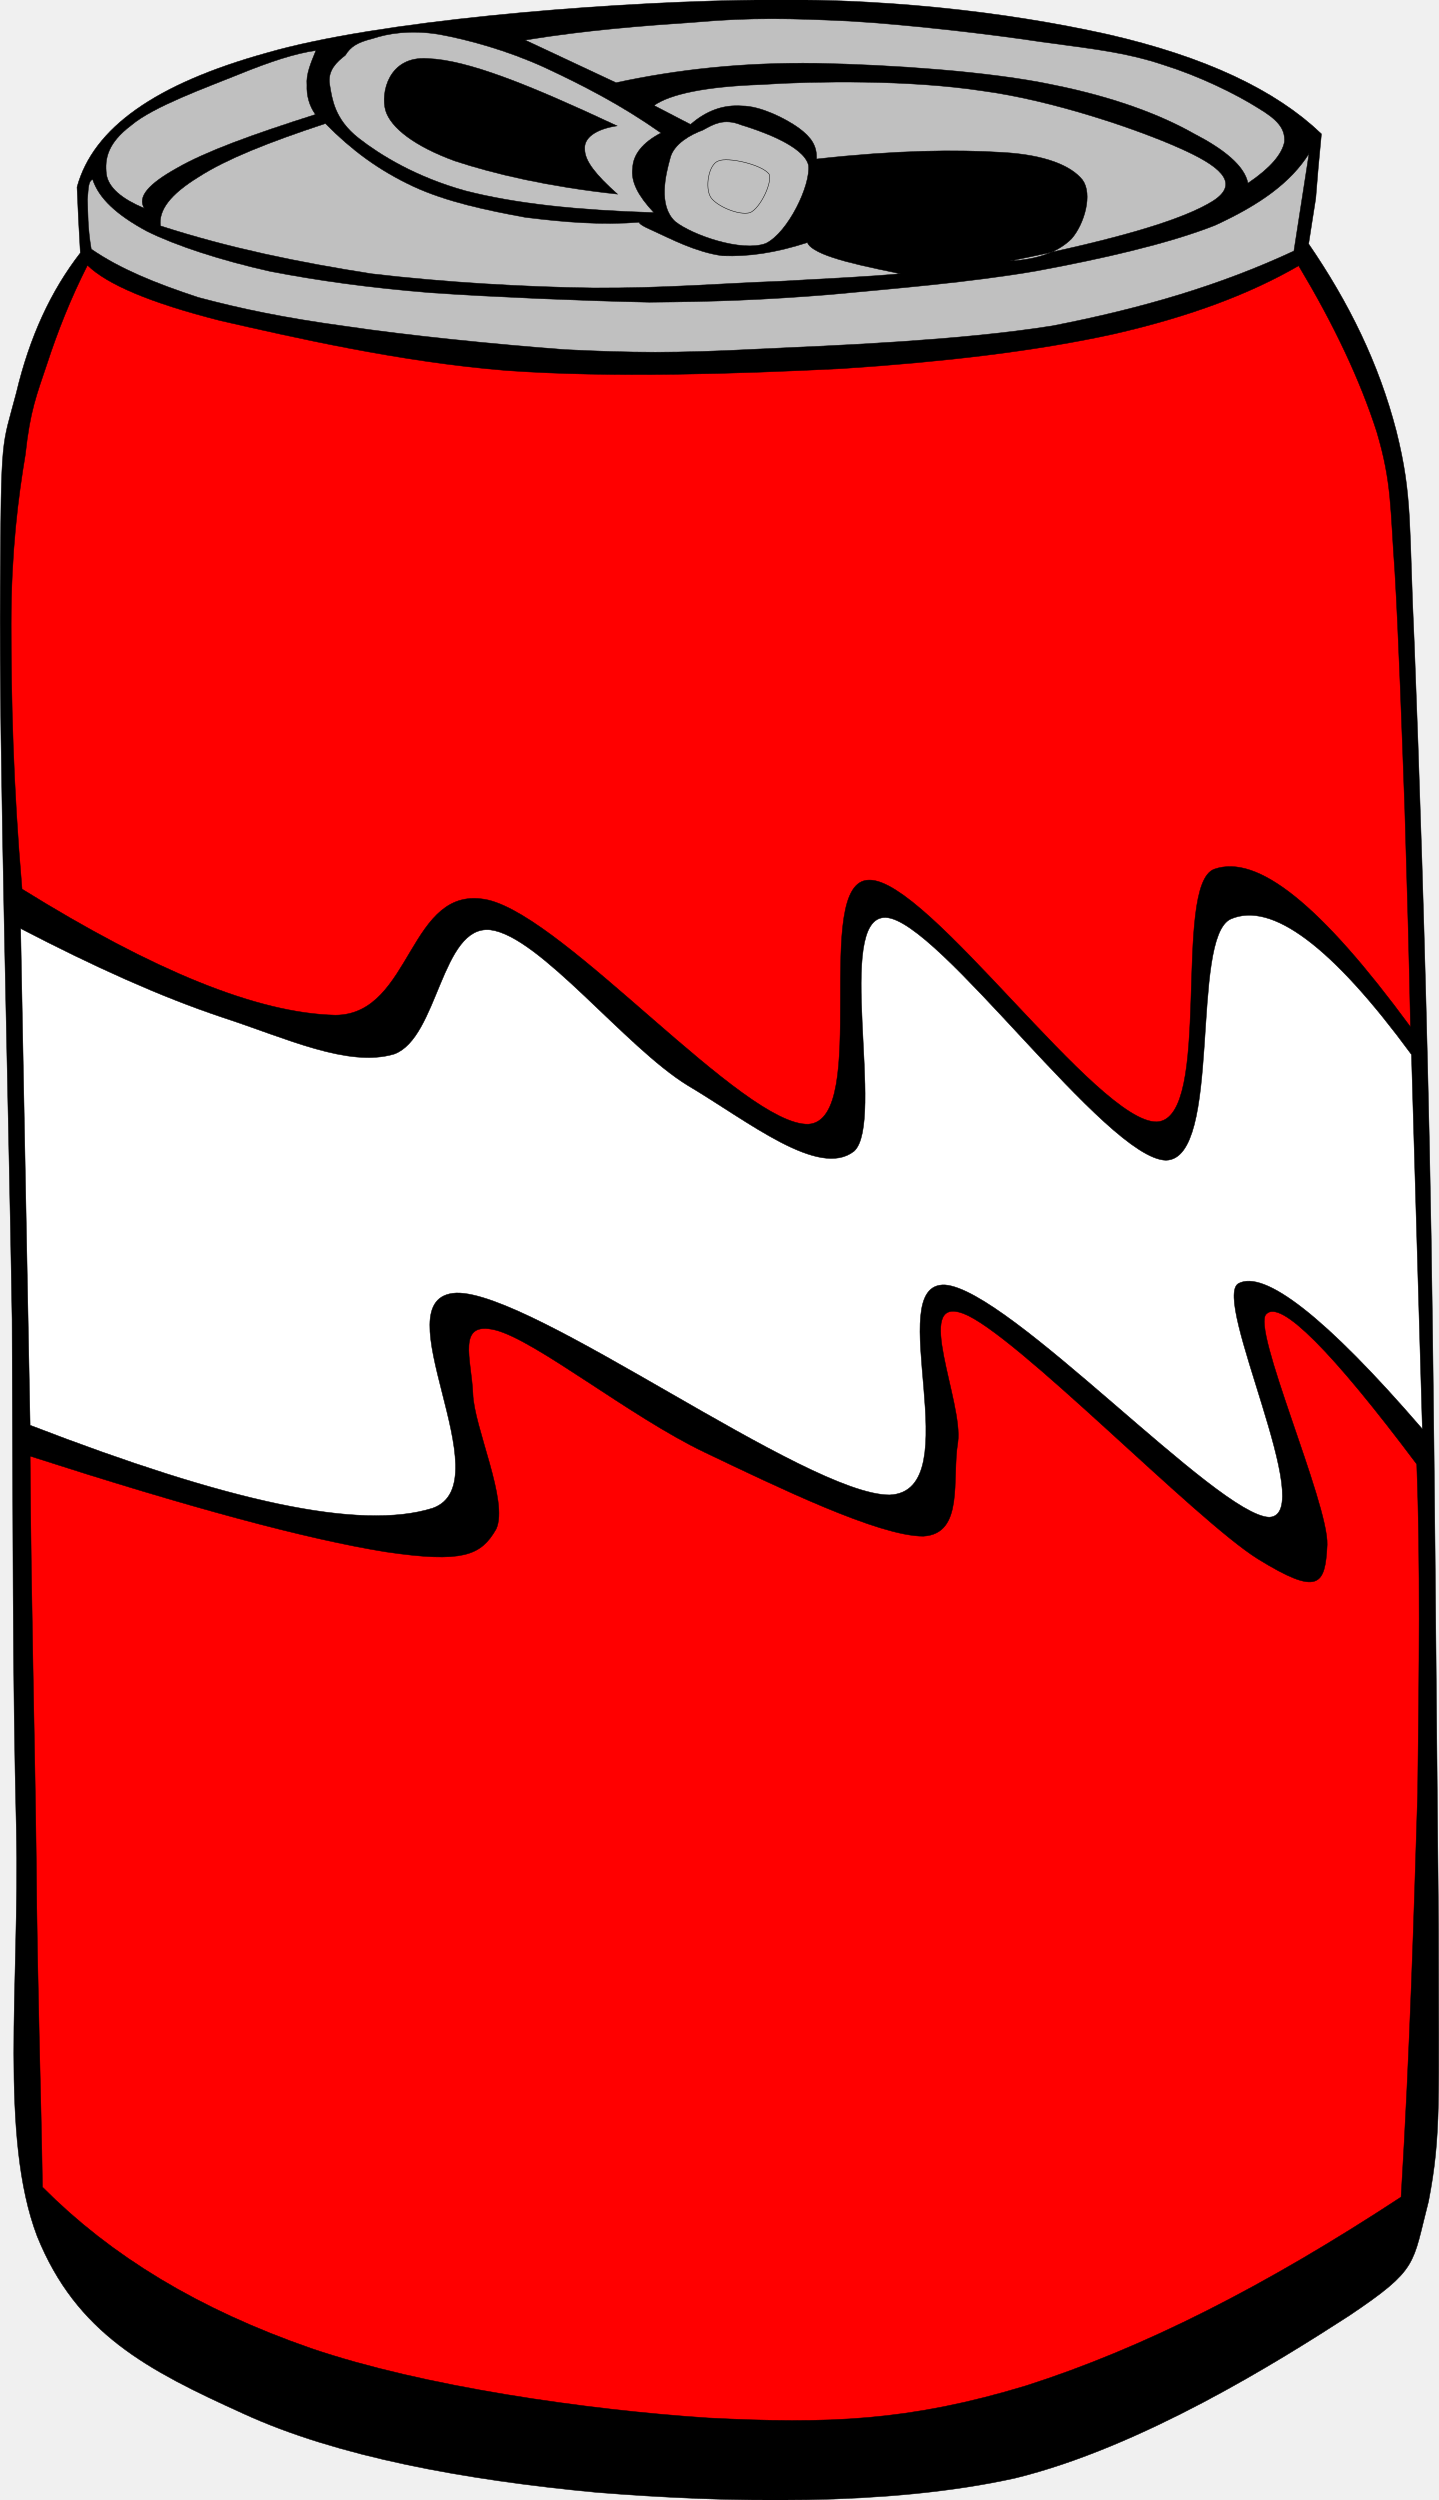
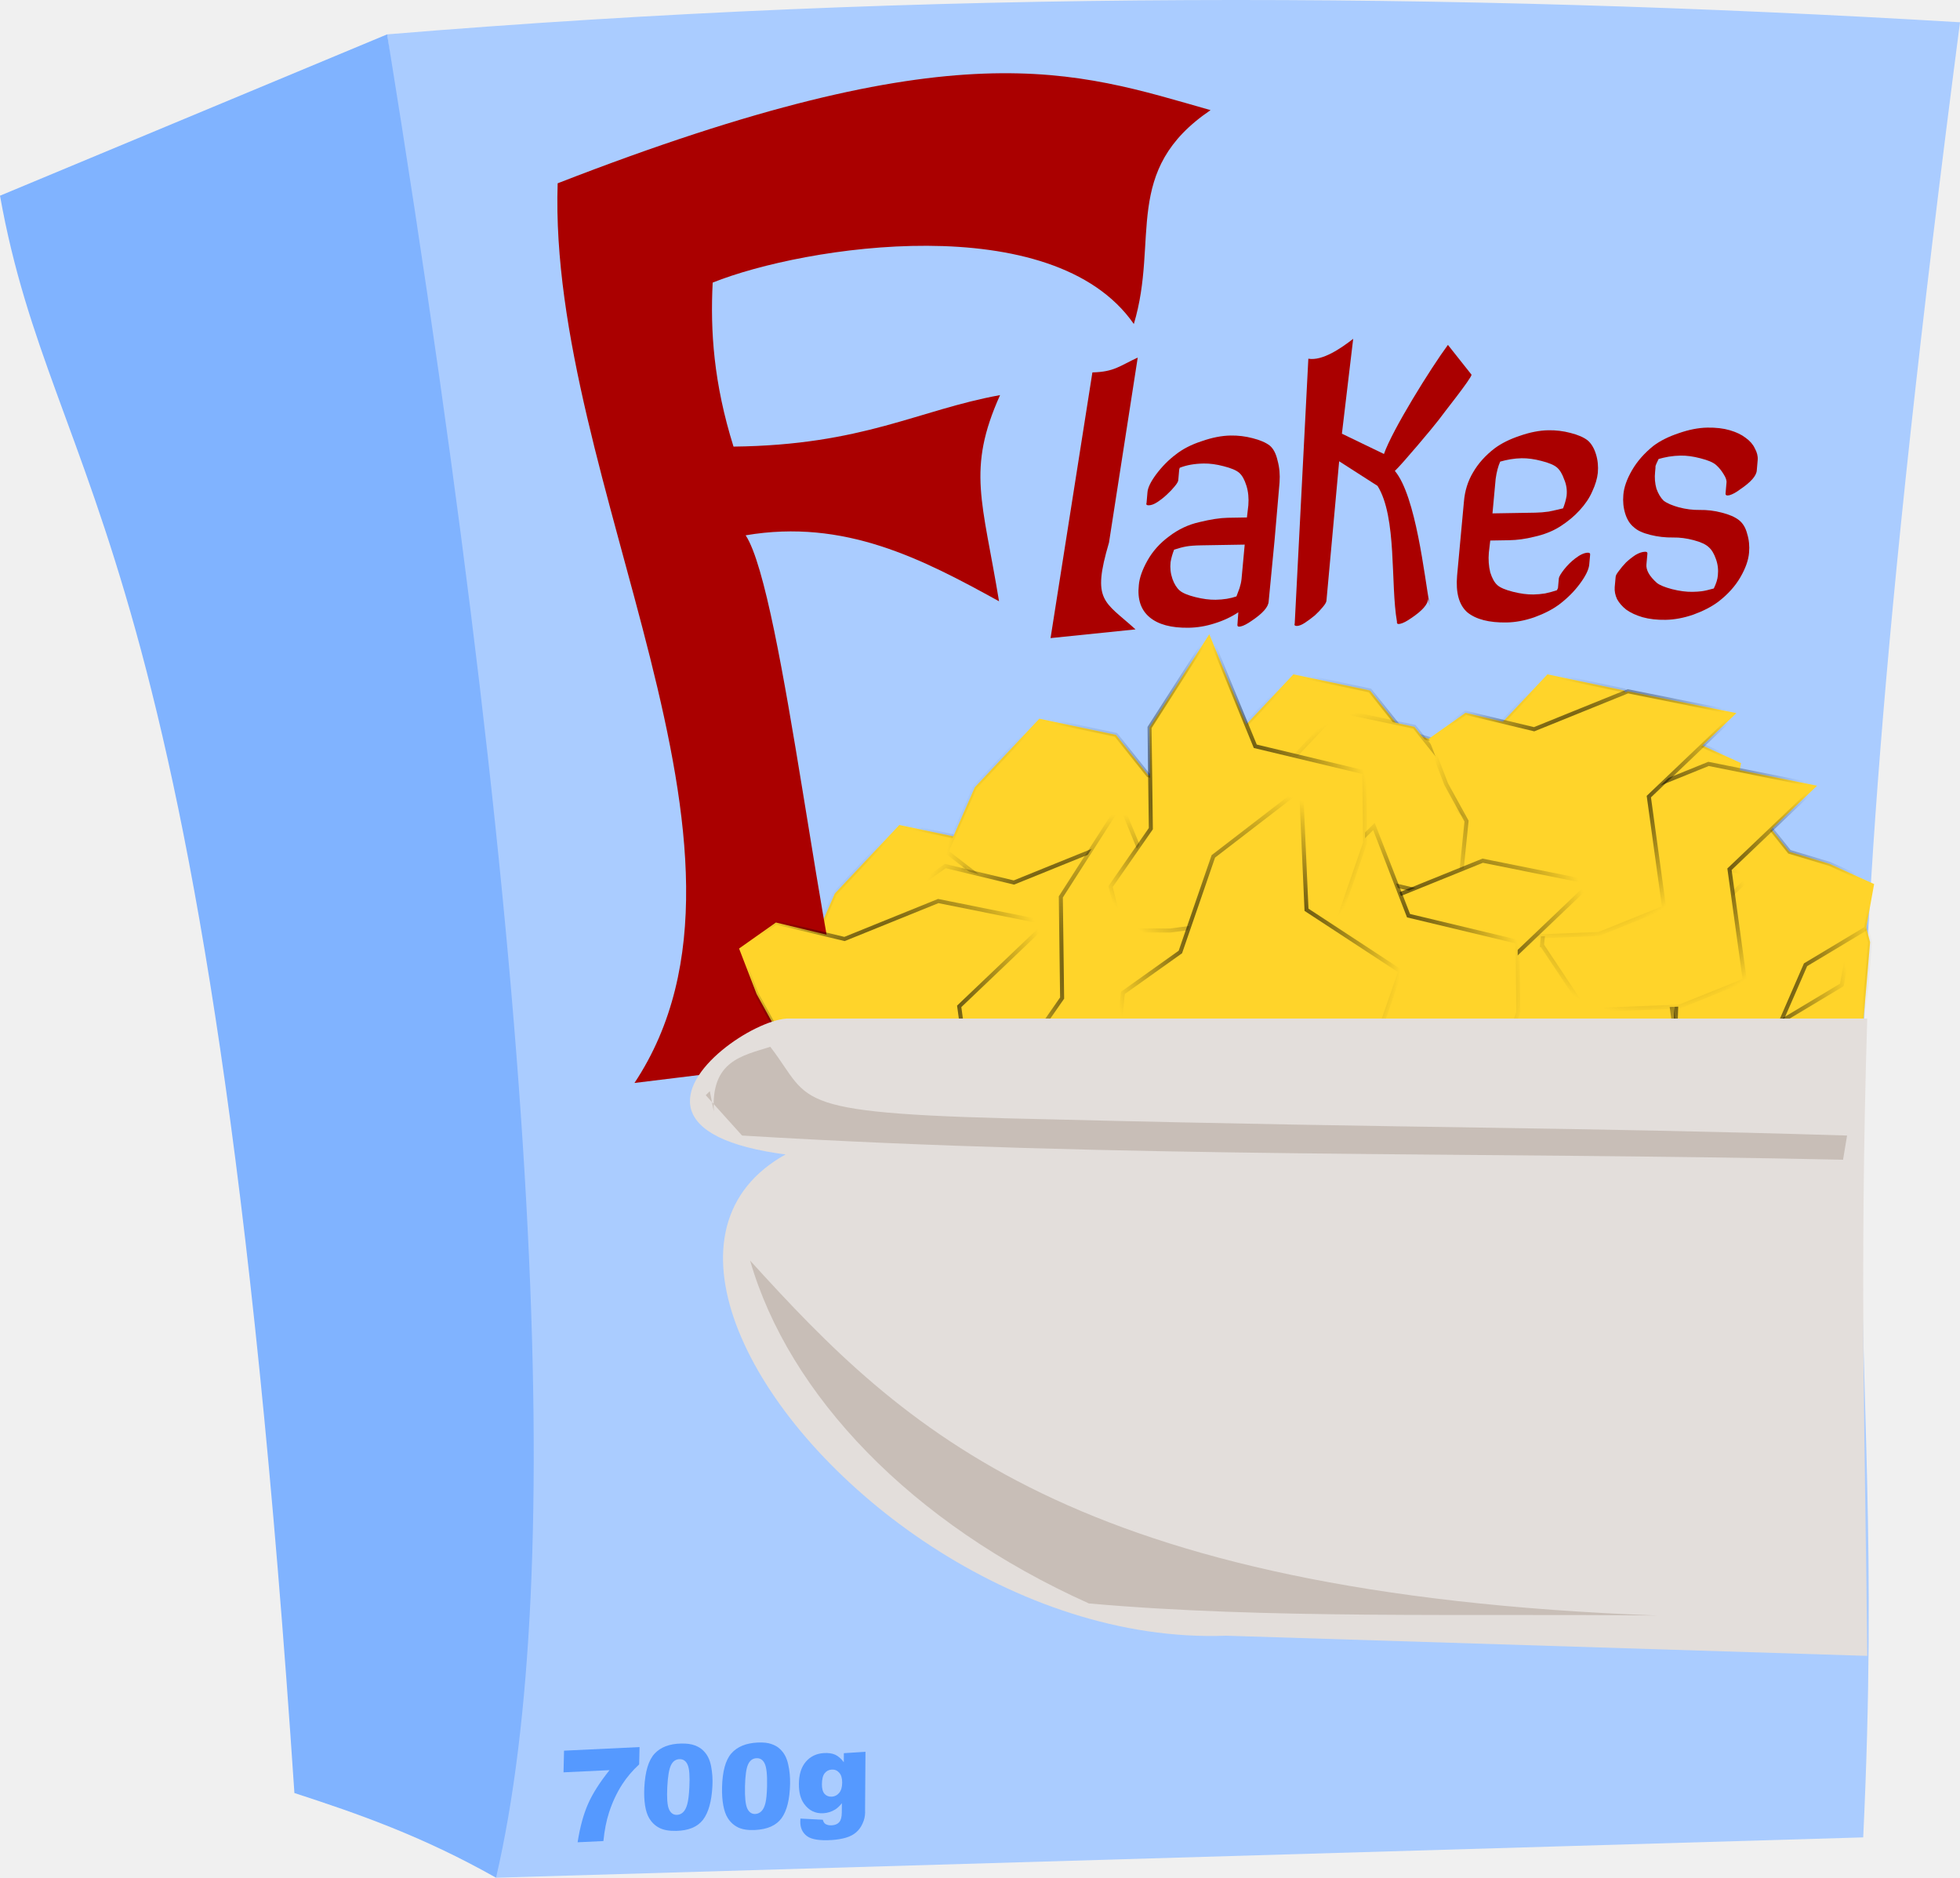
- <svg xmlns="http://www.w3.org/2000/svg" space="preserve" viewBox="0 0 109.26 189.854" enable-background="new 0 0 109.26 189.854" overflow="visible">
-   <g id="Layer_1">
-     <g stroke-miterlimit="10" stroke="#000" stroke-width=".036" clip-rule="evenodd" fill-rule="evenodd">
-       <path d="m6.102 19.206c-2.232 2.88-3.852 6.372-4.86 10.62-1.116 4.248-1.152 2.916-1.224 14.76-0.108 11.916 0.648 39.564 0.9 55.584 0.072 15.732 0.036 27.145 0.324 38.809 0.252 11.663-1.296 23.292 1.584 30.852 2.988 7.38 8.352 10.152 15.66 13.464 7.128 3.276 16.848 5.04 26.784 5.977 9.828 0.792 22.104 1.079 31.824-1.08 9.576-2.341 19.98-8.856 25.38-12.349 5.292-3.563 4.752-3.815 6.013-8.676 0.972-5.04 0.756-7.56 0.756-20.88-0.145-13.608-0.324-42.66-0.685-59.112-0.359-16.452-0.792-29.016-1.151-38.232-0.433-9.144-0.108-11.16-1.368-16.2-1.332-5.148-3.601-9.756-6.66-14.22 0.144-1.008 0.324-2.016 0.54-3.456 0.107-1.44 0.252-3.024 0.432-4.896-3.492-3.348-8.855-5.868-16.235-7.56-7.597-1.686-17.317-2.874-28.045-2.586-10.836 0.216-27.36 1.548-35.82 3.996-8.424 2.34-13.176 5.688-14.4 10.188 0.072 1.656 0.144 3.312 0.252 5.004z" />
-       <path d="m50.202 10.098c-3.06-2.16-6.048-3.672-8.82-4.968-2.916-1.332-5.868-2.124-8.028-2.52-2.196-0.36-3.888-0.072-5.076 0.324-1.152 0.288-1.656 0.612-2.052 1.26-0.648 0.504-1.368 1.152-1.188 2.232s0.36 2.628 2.196 4.068c1.656 1.296 4.356 2.952 8.1 3.996 3.78 0.972 8.46 1.476 14.328 1.656-1.224-1.296-1.764-2.376-1.62-3.384 0.036-1.008 0.756-1.944 2.16-2.664z" fill="#C0C0C0" />
-       <path d="m46.854 9.558c-6.768-3.168-11.376-5.004-14.364-5.112-2.988-0.216-3.6 2.628-3.204 3.96 0.396 1.296 2.196 2.7 5.256 3.816 2.952 0.972 7.02 1.944 12.348 2.52-1.656-1.476-2.484-2.52-2.484-3.42-0.072-0.828 0.792-1.512 2.448-1.764z" />
-       <path d="m53.37 9.882c-0.9 0.324-2.232 1.044-2.484 2.16-0.324 1.188-0.936 3.564 0.396 4.788 1.26 1.008 5.041 2.34 6.876 1.656 1.691-0.828 3.42-4.428 3.239-5.94-0.359-1.512-3.815-2.664-5.111-3.06-1.332-0.54-2.124-0.036-2.916 0.396z" fill="#C0C0C0" />
-       <path d="m54.558 12.222c-0.756 0.252-1.044 2.052-0.576 2.772 0.432 0.648 2.124 1.404 2.988 1.152 0.792-0.36 1.692-2.304 1.44-2.916-0.504-0.72-3.132-1.332-3.852-1.008z" fill="#C0C0C0" />
-       <path d="m76.698 19.818c2.195-0.108 3.708-0.72 4.68-1.692 0.972-1.116 1.62-3.384 0.828-4.464-0.864-1.08-2.844-1.908-6.084-2.088-3.42-0.216-8.028-0.18-14.112 0.504 0.036-0.972-0.36-1.62-1.332-2.34-1.044-0.756-2.952-1.692-4.32-1.692-1.439-0.108-2.7 0.36-3.923 1.404l-2.772-1.44c1.224-0.864 3.924-1.44 8.1-1.584 4.248-0.288 11.34-0.36 16.813 0.468 5.399 0.72 11.88 2.952 15.012 4.356 2.844 1.26 4.716 2.592 2.556 3.996-2.27 1.44-7.238 2.916-15.446 4.572z" fill="#C0C0C0" />
-       <path d="m48.69 16.866c-0.36 0 0.036 0.288 1.044 0.72 1.044 0.468 3.132 1.584 5.148 1.836 1.98 0.072 3.996-0.216 6.444-1.008 0.071 0.324 0.72 0.756 1.943 1.152 1.188 0.396 2.845 0.756 5.112 1.224-2.34 0.216-5.328 0.36-9.252 0.576-4.068 0.144-8.856 0.54-14.076 0.504-5.256-0.072-11.376-0.432-16.848-1.08-5.508-0.864-10.8-1.944-16.02-3.636-0.144-1.188 0.72-2.376 2.88-3.708 2.124-1.368 5.292-2.628 9.648-4.068 1.98 2.016 4.068 3.564 6.696 4.788 2.484 1.152 5.544 1.8 8.496 2.34 2.917 0.36 5.797 0.612 8.785 0.36z" fill="#C0C0C0" />
-       <path d="m39.87 3.042c4.644-0.756 8.856-1.08 13.068-1.368 4.104-0.36 7.127-0.288 11.592-0.072 4.319 0.252 10.584 0.972 14.615 1.584 3.96 0.54 6.372 0.792 9.181 1.728 2.771 0.864 5.544 2.232 7.199 3.276 1.513 0.9 2.089 1.584 2.017 2.592-0.18 0.9-1.008 1.944-2.772 3.132-0.252-1.296-1.764-2.556-4.14-3.78-2.412-1.368-5.94-2.736-10.584-3.672-4.86-1.044-12.492-1.548-18.036-1.656-5.652-0.072-10.548 0.468-15.228 1.476l-6.912-3.24z" fill="#C0C0C0" />
-       <path d="m23.994 3.834c-1.584 0.216-3.528 0.864-5.832 1.8-2.484 1.008-6.516 2.448-8.208 3.888-1.764 1.332-2.016 2.52-1.872 3.708 0.144 1.008 1.152 1.872 2.88 2.592-0.54-0.864 0.288-1.836 2.484-3.06 2.196-1.26 5.652-2.52 10.512-4.068-0.468-0.648-0.684-1.44-0.648-2.232-0.072-0.828 0.288-1.656 0.684-2.628z" fill="#C0C0C0" />
-       <path d="m7.038 13.626c-0.324 0.108-0.324 0.612-0.396 1.512 0.036 0.864 0 2.124 0.288 3.78 2.196 1.512 4.86 2.592 8.136 3.672 3.24 0.864 6.48 1.548 11.232 2.196 4.608 0.684 11.304 1.368 16.596 1.764 5.112 0.252 8.352 0.288 14.58-0.036 6.265-0.288 15.408-0.648 22.428-1.764 6.841-1.332 12.816-3.096 18.36-5.688l1.152-7.416c-1.368 2.196-3.708 3.888-7.164 5.472-3.564 1.404-8.676 2.556-13.536 3.456-5.004 0.864-10.764 1.332-15.732 1.8-4.896 0.396-8.711 0.54-13.68 0.576-5.112-0.108-11.844-0.396-16.596-0.72-4.824-0.396-8.604-0.936-12.168-1.62-3.708-0.828-7.164-1.944-9.396-3.06-2.268-1.224-3.636-2.484-4.104-3.924z" fill="#C0C0C0" />
-       <path d="m6.642 20.142c-1.296 2.556-2.268 5.04-3.06 7.452-0.792 2.376-1.296 3.564-1.656 6.912-0.54 3.24-1.08 7.344-1.08 12.888 0 5.508 0.144 12.168 0.828 20.124 9.972 6.192 17.856 9.432 23.796 9.576 5.904-0.036 5.508-10.08 11.592-8.748 5.976 1.404 19.404 17.172 24.335 17.028 4.752-0.324 0.181-18.54 4.608-18.54 4.464-0.108 17.352 18.468 21.852 18.36 4.284-0.216 1.152-18 4.356-19.188 3.276-1.152 8.064 2.664 14.904 11.988-0.108-5.292-0.252-10.692-0.433-16.488-0.216-5.94-0.468-13.212-0.756-18.072-0.359-4.86-0.216-6.732-1.368-10.62-1.26-3.924-3.239-8.136-5.939-12.636-3.672 2.124-8.208 3.852-14.04 5.184-5.868 1.296-12.924 2.124-20.628 2.628-7.92 0.396-17.532 0.72-25.524 0.144-8.064-0.648-16.308-2.556-21.672-3.78-5.399-1.368-8.639-2.772-10.115-4.212z" fill="#f00" />
-       <path d="m1.566 70.506l0.72 37.729c15.012 5.796 25.056 8.027 30.564 6.3 5.436-1.908-4.104-16.056 1.8-16.344 5.832-0.145 26.568 15.336 32.904 15.336 6.192-0.252-0.684-16.164 4.212-15.948 4.896 0.36 20.7 17.532 24.624 17.64 3.744-0.144-4.392-16.56-2.34-17.748 1.944-1.044 6.552 2.448 13.968 11.053l-0.828-28.44c-6.048-8.244-10.619-11.628-13.716-10.296-3.132 1.404-0.611 18.252-4.932 18.324-4.536-0.108-17.28-18.288-21.276-18.432-3.96-0.144 0 15.588-2.412 17.748-2.664 2.088-8.027-2.268-12.636-5.004-4.752-2.916-11.232-11.34-14.976-11.808-3.744-0.396-3.96 8.208-7.308 9.432-3.492 1.044-8.244-1.224-12.996-2.772-4.752-1.582-9.828-3.886-15.372-6.766z" fill="#fff" />
-       <path d="m107.59 111.19c-6.48-8.641-10.332-12.492-11.412-11.412-1.224 0.972 4.716 14.363 4.608 17.531-0.145 3.097-0.648 3.925-5.257 1.08-4.787-2.987-18.504-17.208-22.392-18.647-3.816-1.404 0.036 6.768-0.396 9.792-0.469 2.771 0.504 6.948-2.628 7.128-3.385 0-11.089-3.744-16.597-6.372-5.652-2.7-12.852-8.532-15.912-9.288-2.952-0.72-1.8 2.232-1.692 4.824 0.072 2.556 2.736 8.208 1.764 10.296-1.152 2.016-2.52 2.592-8.388 1.728-6.012-0.972-14.832-3.348-27-7.271 0.072 11.34 0.36 21.527 0.468 30.852 0.072 9.324 0.36 17.353 0.468 24.66 5.22 5.256 11.88 9.288 20.376 12.24 8.532 2.916 20.952 4.68 30.168 5.292 9.108 0.468 15.265 0.252 24.156-2.448 8.892-2.844 18.108-7.523 28.476-14.328 0.685-11.34 0.973-21.348 1.261-30.708 0.11-9.37 0.21-17.54-0.07-24.95z" fill="#f00" />
+ <svg xmlns="http://www.w3.org/2000/svg" xmlns:xlink="http://www.w3.org/1999/xlink" id="svg4525" viewBox="0 0 486 465.52" version="1.1">
+   <defs id="defs4527">
+     <linearGradient id="linearGradient5083">
+       <stop id="stop5085" style="stop-color:#000000" offset="0" />
+       <stop id="stop5087" style="stop-color:#000000;stop-opacity:0" offset="1" />
+     </linearGradient>
+     <radialGradient id="radialGradient5095" xlink:href="#linearGradient5083" gradientUnits="userSpaceOnUse" cy="223" cx="724.5" gradientTransform="matrix(1,0,0,1.125,-387,70.125)" r="36" />
+     <radialGradient id="radialGradient5115" xlink:href="#linearGradient5083" gradientUnits="userSpaceOnUse" cy="223" cx="724.5" gradientTransform="matrix(1,0,0,1.125,-220,72.125)" r="36" />
+     <radialGradient id="radialGradient5251" xlink:href="#linearGradient5083" gradientUnits="userSpaceOnUse" cy="223" cx="724.5" gradientTransform="matrix(1,0,0,1.125,-356,64.125)" r="36" />
+     <radialGradient id="radialGradient5253" xlink:href="#linearGradient5083" gradientUnits="userSpaceOnUse" cy="223" cx="724.5" gradientTransform="matrix(1,0,0,1.125,-323,43.125)" r="36" />
+     <radialGradient id="radialGradient5255" xlink:href="#linearGradient5083" gradientUnits="userSpaceOnUse" cy="223" cx="724.5" gradientTransform="matrix(1,0,0,1.125,-288,10.125)" r="36" />
+     <radialGradient id="radialGradient5257" xlink:href="#linearGradient5083" gradientUnits="userSpaceOnUse" cy="223" cx="724.5" gradientTransform="matrix(1,0,0,1.125,-251,48.125)" r="36" />
+     <radialGradient id="radialGradient5259" xlink:href="#linearGradient5083" gradientUnits="userSpaceOnUse" cy="223" cx="724.5" gradientTransform="matrix(1,0,0,1.125,-198,54.125)" r="36" />
+     <radialGradient id="radialGradient5261" xlink:href="#linearGradient5083" gradientUnits="userSpaceOnUse" cy="223" cx="724.5" gradientTransform="matrix(1,0,0,1.125,-192,40.125)" r="36" />
+     <radialGradient id="radialGradient5263" xlink:href="#linearGradient5083" gradientUnits="userSpaceOnUse" cy="223" cx="724.5" gradientTransform="matrix(1,0,0,1.125,-282,42.125)" r="36" />
+     <radialGradient id="radialGradient5265" xlink:href="#linearGradient5083" gradientUnits="userSpaceOnUse" cy="223" cx="724.5" gradientTransform="matrix(1,0,0,1.125,-302,54.125)" r="36" />
+     <radialGradient id="radialGradient5267" xlink:href="#linearGradient5083" gradientUnits="userSpaceOnUse" cy="223" cx="724.5" gradientTransform="matrix(1,0,0,1.125,-351,35.125)" r="36" />
+     <radialGradient id="radialGradient5269" xlink:href="#linearGradient5083" gradientUnits="userSpaceOnUse" cy="223" cx="724.5" gradientTransform="matrix(1,0,0,1.125,-351,21.125)" r="36" />
+     <radialGradient id="radialGradient5271" xlink:href="#linearGradient5083" gradientUnits="userSpaceOnUse" cy="223" cx="724.5" gradientTransform="matrix(1,0,0,1.125,-277,19.125)" r="36" />
+     <radialGradient id="radialGradient5273" xlink:href="#linearGradient5083" gradientUnits="userSpaceOnUse" cy="223" cx="724.5" gradientTransform="matrix(1,0,0,1.125,-225,10.125)" r="36" />
+     <radialGradient id="radialGradient5275" xlink:href="#linearGradient5083" gradientUnits="userSpaceOnUse" cy="223" cx="724.5" gradientTransform="matrix(-.71367 -.70049 .78805 -.80287 707.82 973.54)" r="36" />
+     <radialGradient id="radialGradient5277" xlink:href="#linearGradient5083" gradientUnits="userSpaceOnUse" cy="223" cx="724.5" gradientTransform="matrix(-.71367 -.70049 .78805 -.80287 773.82 986.54)" r="36" />
+     <radialGradient id="radialGradient5279" xlink:href="#linearGradient5083" gradientUnits="userSpaceOnUse" cy="223" cx="724.5" gradientTransform="matrix(-.71367 -.70049 .78805 -.80287 807.82 975.54)" r="36" />
+     <radialGradient id="radialGradient5281" xlink:href="#linearGradient5083" gradientUnits="userSpaceOnUse" cy="223" cx="724.5" gradientTransform="matrix(-.71367 -.70049 .78805 -.80287 840.82 975.54)" r="36" />
+     <radialGradient id="radialGradient5283" xlink:href="#linearGradient5083" gradientUnits="userSpaceOnUse" cy="223" cx="724.5" gradientTransform="matrix(-.71367 -.70049 .78805 -.80287 856.82 953.54)" r="36" />
+     <radialGradient id="radialGradient5285" xlink:href="#linearGradient5083" gradientUnits="userSpaceOnUse" cy="223" cx="724.5" gradientTransform="matrix(-.71367 -.70049 .78805 -.80287 836.82 935.54)" r="36" />
+     <radialGradient id="radialGradient5287" xlink:href="#linearGradient5083" gradientUnits="userSpaceOnUse" cy="223" cx="724.5" gradientTransform="matrix(-.71367 -.70049 .78805 -.80287 665.82 987.54)" r="36" />
+     <radialGradient id="radialGradient5289" xlink:href="#linearGradient5083" gradientUnits="userSpaceOnUse" cy="223" cx="724.5" gradientTransform="matrix(-.71367 -.70049 .78805 -.80287 800.82 977.54)" r="36" />
+     <radialGradient id="radialGradient5291" xlink:href="#linearGradient5083" gradientUnits="userSpaceOnUse" cy="223" cx="724.5" gradientTransform="matrix(-.91191 .4104 -.4617 -1.0259 1148 226.94)" r="36" />
+     <radialGradient id="radialGradient5293" xlink:href="#linearGradient5083" gradientUnits="userSpaceOnUse" cy="223" cx="724.5" gradientTransform="matrix(-.91191 .4104 -.4617 -1.0259 1208 226.94)" r="36" />
+     <radialGradient id="radialGradient5295" xlink:href="#linearGradient5083" gradientUnits="userSpaceOnUse" cy="223" cx="724.5" gradientTransform="matrix(-.91191 .4104 -.4617 -1.0259 1170 184.94)" r="36" />
+     <radialGradient id="radialGradient5297" xlink:href="#linearGradient5083" gradientUnits="userSpaceOnUse" cy="223" cx="724.5" gradientTransform="matrix(-.99696 .077922 -.087662 -1.1216 1156.4 484.06)" r="36" />
+     <radialGradient id="radialGradient5343" xlink:href="#linearGradient5083" gradientUnits="userSpaceOnUse" cy="223" cx="724.5" gradientTransform="matrix(-.78366 .6212 -.69885 -.88161 1252.7 56.279)" r="36" />
+   </defs>
+   <g id="layer1" transform="translate(-102 -76.481)">
+     <path id="path4535" style="fill:#aaccff" d="m198 85c51.146 368.81 31.175 372.34 27 457l339-10c6.85-144.35-16.2-141.29 24-450-126.35-7.523-255.66-8.115-390 3z" />
+     <path id="path5047" style="fill:#80b3ff" d="m198 85c38.472 237.94 44.495 381.63 27 457-18.35-10.36-34.27-15.88-50-21-21-315.23-59.59-321.11-73-396l96-40z" />
+     <path id="path5093" style="stroke:url(#radialGradient5095);stroke-width:1px;fill:#ffd42a" d="m344 285-19-4-16 17-7 16 22 17-1 30 23-15 10-23 15-9 2-11-11-5-10-3-8-10z" />
+     <path id="path5113" style="stroke:url(#radialGradient5115);stroke-width:1px;fill:#ffd42a" d="m511 287-19-4-16 17-7 16 22 17-1 30 23-15 10-23 15-9 2-11-11-5-10-3-8-10z" />
+     <g id="text5351" style="fill:#782121" transform="matrix(3.3181 -.055056 .044247 2.6667 -911.69 -213.05)">
+       <path id="path5356" style="fill:#aa0000" d="m350.03 216.48c11.808-21.373-5.738-55.993-4.624-83.735 30.188-13.899 38.739-9.598 48.869-5.793-6.72 5.467-3.989 11.948-5.998 19.758-5.903-10.962-24.512-7.771-31.412-4.497-0.245 4.486-0.05 9.356 1.353 15.275 9.71 0.059 13.816-3.114 19.978-4.375-2.595 6.877-1.438 9.81-0.333 19.16-5.692-4.058-11.442-7.934-18.848-6.521 2.752 5.358 5.231 41.96 7.543 48.555" />
+       <g id="g5381" style="fill:#aa0000" transform="translate(-6.7434 8.4856)">
+         <path id="path5358" style="fill:#aa0000" d="m388.41 167.29 3.455-24.631c1.632-0.011 2.046-0.565 3.405-1.308l-2.376 17.154c-1.373 5.447-0.436 5.406 1.875 8.106" />
+         <path id="path5360" style="fill:#aa0000" d="m403.47 165.98c-0.347 0.293-0.627 0.467-0.84 0.52-0.187 0.053-0.267-0.013-0.24-0.2l0.08-1.12c-0.533 0.427-1.133 0.76-1.8 1-0.64 0.24-1.28 0.36-1.92 0.36-1.307 0-2.28-0.347-2.92-1.04-0.64-0.693-0.893-1.693-0.76-3 0.053-0.667 0.28-1.427 0.68-2.28 0.4-0.853 0.947-1.587 1.64-2.2 0.693-0.64 1.453-1.067 2.28-1.28 0.853-0.24 1.56-0.36 2.12-0.36h1.44l0.12-1.12c0.053-0.667 0.013-1.28-0.12-1.84-0.133-0.56-0.307-0.96-0.52-1.2-0.213-0.24-0.6-0.453-1.16-0.64-0.533-0.187-1.027-0.28-1.48-0.28-0.693 0-1.293 0.12-1.8 0.36l-0.04 0.16-0.08 0.96c0 0.133-0.093 0.333-0.28 0.6-0.16 0.24-0.36 0.493-0.6 0.76-0.213 0.24-0.453 0.467-0.72 0.68-0.24 0.187-0.453 0.28-0.64 0.28-0.16 0-0.213-0.08-0.16-0.24l0.08-0.96c0.027-0.427 0.253-0.987 0.68-1.68 0.453-0.72 0.947-1.32 1.48-1.8 0.533-0.507 1.187-0.907 1.96-1.2 0.773-0.32 1.493-0.48 2.16-0.48 0.56 0 1.107 0.093 1.64 0.28 0.56 0.187 0.987 0.427 1.28 0.72 0.267 0.293 0.453 0.76 0.56 1.4 0.133 0.64 0.173 1.32 0.12 2.04l-0.44 5.32-0.52 5.72c-0.027 0.507-0.453 1.093-1.28 1.76m-2.68-2c0.587 0 1.107-0.093 1.56-0.28 0.08-0.24 0.16-0.493 0.24-0.76 0.08-0.293 0.133-0.573 0.16-0.84l0.28-3.2h-3.24c-0.48 0-0.853 0.027-1.12 0.08-0.267 0.053-0.573 0.147-0.92 0.28-0.133 0.4-0.227 0.787-0.28 1.16-0.053 0.533-0.013 1.053 0.12 1.56 0.133 0.48 0.307 0.84 0.52 1.08 0.213 0.24 0.6 0.453 1.16 0.64 0.56 0.187 1.067 0.28 1.52 0.28" />
+         <path id="path5362" style="fill:#aa0000" d="m415.39 165.98c-0.347 0.293-0.627 0.467-0.84 0.52-0.187 0.053-0.267-0.013-0.24-0.2-0.449-3.515 0.144-9.71-1.284-12.654l-2.836-2.346-1.12 12.92c0 0.133-0.093 0.333-0.28 0.6-0.16 0.24-0.36 0.493-0.6 0.76-0.24 0.24-0.493 0.467-0.76 0.68-0.24 0.187-0.44 0.28-0.6 0.28s-0.213-0.08-0.16-0.24l1.345-24.581c1.045 0.25 2.455-0.918 3.375-1.779l-0.96 8.8 3.116 1.951c0.651-2.213 3.598-7.899 4.914-10.04l1.729 2.81c-0.053 0.4-2.173 3.572-2.519 4.159-0.347 0.56-2.797 4.075-3.33 4.662 1.545 2.372 2.078 9.84 2.442 12.614l-0.111-0.676c-0.027 0.507-0.453 1.093-1.28 1.76" />
+         <path id="path5364" style="fill:#aa0000" d="m426.46 164.94c-0.507 0.453-1.133 0.84-1.88 1.16-0.72 0.293-1.413 0.44-2.08 0.44-1.307 0-2.28-0.333-2.92-1-0.613-0.693-0.853-1.84-0.72-3.44l0.6-6.84c0.08-1.013 0.32-1.92 0.72-2.72 0.4-0.827 0.947-1.56 1.64-2.2 0.507-0.453 1.133-0.827 1.88-1.12 0.773-0.32 1.493-0.48 2.16-0.48 0.56 0 1.107 0.093 1.64 0.28 0.56 0.187 0.987 0.427 1.28 0.72 0.267 0.293 0.467 0.72 0.6 1.28 0.133 0.56 0.173 1.147 0.12 1.76-0.053 0.533-0.2 1.107-0.44 1.72-0.213 0.587-0.533 1.16-0.96 1.72-0.4 0.533-0.893 1.027-1.48 1.48-0.56 0.427-1.213 0.733-1.96 0.92-0.64 0.187-1.267 0.28-1.88 0.28h-1.4l-0.12 1.12c-0.053 0.64-0.027 1.253 0.08 1.84 0.133 0.56 0.307 0.96 0.52 1.2 0.213 0.24 0.6 0.453 1.16 0.64 0.56 0.187 1.067 0.28 1.52 0.28 0.293 0 0.587-0.027 0.88-0.08 0.32-0.08 0.613-0.173 0.88-0.28l0.08-0.2 0.08-0.92c0.027-0.16 0.16-0.427 0.4-0.8 0.267-0.4 0.547-0.733 0.84-1 0.373-0.347 0.693-0.52 0.96-0.52 0.133 0 0.187 0.08 0.16 0.24l-0.08 0.92c-0.053 0.453-0.293 1.027-0.72 1.72-0.427 0.693-0.947 1.32-1.56 1.88m-4.88-8.56h3.2c0.32 0 0.653-0.027 1-0.08 0.347-0.08 0.707-0.173 1.08-0.28 0.133-0.4 0.227-0.787 0.28-1.16 0.053-0.533-0-1.04-0.16-1.52-0.133-0.507-0.307-0.88-0.52-1.12-0.213-0.24-0.6-0.453-1.16-0.64-0.533-0.187-1.027-0.28-1.48-0.28-0.267 0-0.547 0.027-0.84 0.08-0.267 0.053-0.52 0.12-0.76 0.2-0.16 0.427-0.28 0.96-0.36 1.6l-0.28 3.2" />
+         <path id="path5366" style="fill:#aa0000" d="m438.34 164.94c-0.507 0.453-1.133 0.84-1.88 1.16-0.72 0.293-1.413 0.44-2.08 0.44-0.64 0-1.213-0.093-1.72-0.28-0.48-0.187-0.88-0.427-1.2-0.72-0.293-0.293-0.52-0.627-0.68-1-0.133-0.373-0.187-0.747-0.16-1.12l0.08-0.92c0-0.133 0.08-0.32 0.24-0.56 0.16-0.267 0.347-0.533 0.56-0.8 0.24-0.267 0.48-0.493 0.72-0.68 0.267-0.187 0.507-0.28 0.72-0.28 0.133 0 0.187 0.08 0.16 0.24l-0.08 0.92c-0.053 0.533 0.2 1.12 0.76 1.76 0.213 0.213 0.587 0.413 1.12 0.6 0.56 0.187 1.067 0.28 1.52 0.28 0.267 0 0.493-0.013 0.68-0.04 0.213-0.027 0.52-0.107 0.92-0.24 0.187-0.453 0.293-0.853 0.32-1.2 0.053-0.533 0.013-1.04-0.12-1.52-0.133-0.507-0.307-0.88-0.52-1.12-0.213-0.267-0.587-0.493-1.12-0.68-0.533-0.187-1.04-0.28-1.52-0.28-0.587 0-1.16-0.093-1.72-0.28-0.56-0.187-0.96-0.427-1.2-0.72-0.293-0.293-0.507-0.72-0.64-1.28-0.133-0.56-0.173-1.147-0.12-1.76 0.053-0.693 0.28-1.453 0.68-2.28 0.4-0.827 0.947-1.573 1.64-2.24 0.507-0.453 1.133-0.827 1.88-1.12 0.773-0.32 1.493-0.48 2.16-0.48 0.64 0 1.2 0.093 1.68 0.28 0.48 0.187 0.867 0.427 1.16 0.72 0.32 0.293 0.547 0.627 0.68 1 0.16 0.373 0.227 0.733 0.2 1.08l-0.08 0.96c-0.027 0.507-0.453 1.093-1.28 1.76-0.293 0.267-0.56 0.44-0.8 0.52-0.213 0.053-0.307-0.013-0.28-0.2l0.08-0.96c0.027-0.213-0.04-0.48-0.2-0.8-0.16-0.347-0.347-0.64-0.56-0.88-0.213-0.24-0.6-0.453-1.16-0.64-0.533-0.187-1.027-0.28-1.48-0.28-0.293 0-0.587 0.027-0.88 0.08-0.267 0.053-0.52 0.12-0.76 0.2-0.133 0.32-0.213 0.533-0.24 0.64 0 0.107-0.013 0.293-0.04 0.56-0.053 0.533-0.027 1.053 0.08 1.56 0.133 0.48 0.307 0.853 0.52 1.12 0.24 0.24 0.613 0.453 1.12 0.64 0.533 0.187 1.053 0.28 1.56 0.28 0.56 0 1.107 0.093 1.64 0.28 0.56 0.187 0.987 0.427 1.28 0.72 0.293 0.293 0.493 0.72 0.6 1.28 0.133 0.56 0.173 1.147 0.12 1.76-0.053 0.693-0.28 1.453-0.68 2.28-0.4 0.827-0.96 1.573-1.68 2.24" />
+       </g>
+     </g>
+     <path id="path5125" style="stroke:url(#radialGradient5343);stroke-width:1px;fill:#ffd42a" d="m546.36 341.99 17.374-8.668 1.978-23.261-4.454-16.887-27.801 0.344-17.852-24.131-8.706 26.042 6.451 24.236-6.164 16.371 5.266 9.863 11.726-2.915 9.7-3.861 12.481 2.867z" />
+     <g id="g5225" transform="translate(-1.2929 22.657)">
+       <path id="path5097" style="stroke:url(#radialGradient5251);stroke-width:1px;fill:#ffd42a" d="m375 279-19-4-16 17-7 16 22 17-1 30 23-15 10-23 15-9 2-11-11-5-10-3-8-10z" />
+       <path id="path5101" style="stroke:url(#radialGradient5253);stroke-width:1px;fill:#ffd42a" d="m408 258-19-4-16 17-7 16 22 17-1 30 23-15 10-23 15-9 2-11-11-5-10-3-8-10z" />
+       <path id="path5105" style="stroke:url(#radialGradient5255);stroke-width:1px;fill:#ffd42a" d="m443 225-19-4-16 17-7 16 22 17-1 30 23-15 10-23 15-9 2-11-11-5-10-3-8-10z" />
+       <path id="path5109" style="stroke:url(#radialGradient5257);stroke-width:1px;fill:#ffd42a" d="m480 263-19-4-16 17-7 16 22 17-1 30 23-15 10-23 15-9 2-11-11-5-10-3-8-10z" />
+       <path id="path5117" style="stroke:url(#radialGradient5259);stroke-width:1px;fill:#ffd42a" d="m533 269-19-4-16 17-7 16 22 17-1 30 23-15 10-23 15-9 2-11-11-5-10-3-8-10z" />
+       <path id="path5121" style="stroke:url(#radialGradient5261);stroke-width:1px;fill:#ffd42a" d="m539 255-19-4-16 17-7 16 22 17-1 30 23-15 10-23 15-9 2-11-11-5-10-3-8-10z" />
+       <path id="path5129" style="stroke:url(#radialGradient5263);stroke-width:1px;fill:#ffd42a" d="m449 257-19-4-16 17-7 16 22 17-1 30 23-15 10-23 15-9 2-11-11-5-10-3-8-10z" />
+       <path id="path5133" style="stroke:url(#radialGradient5265);stroke-width:1px;fill:#ffd42a" d="m429 269-19-4-16 17-7 16 22 17-1 30 23-15 10-23 15-9 2-11-11-5-10-3-8-10z" />
+       <path id="path5137" style="stroke:url(#radialGradient5267);stroke-width:1px;fill:#ffd42a" d="m380 250-19-4-16 17-7 16 22 17-1 30 23-15 10-23 15-9 2-11-11-5-10-3-8-10z" />
+       <path id="path5141" style="stroke:url(#radialGradient5269);stroke-width:1px;fill:#ffd42a" d="m380 236-19-4-16 17-7 16 22 17-1 30 23-15 10-23 15-9 2-11-11-5-10-3-8-10z" />
+       <path id="path5145" style="stroke:url(#radialGradient5271);stroke-width:1px;fill:#ffd42a" d="m454 234-19-4-16 17-7 16 22 17-1 30 23-15 10-23 15-9 2-11-11-5-10-3-8-10z" />
+       <path id="path5149" style="stroke:url(#radialGradient5273);stroke-width:1px;fill:#ffd42a" d="m506 225-19-4-16 17-7 16 22 17-1 30 23-15 10-23 15-9 2-11-11-5-10-3-8-10z" />
+       <path id="path5153" style="stroke:url(#radialGradient5275);stroke-width:1px;fill:#ffd42a" d="m336.64 308.14 10.758 16.164 23.327-0.925 16.203-6.515-3.792-27.543 21.728-20.71-26.922-5.406-23.248 9.409-17.009-4.084-9.133 6.449 4.348 11.274 5.035 9.146-1.296 12.741z" />
+       <path id="path5157" style="stroke:url(#radialGradient5277);stroke-width:1px;fill:#ffd42a" d="m402.64 321.14 10.758 16.164 23.327-0.925 16.203-6.515-3.792-27.543 21.728-20.71-26.922-5.406-23.248 9.409-17.009-4.084-9.133 6.449 4.348 11.274 5.035 9.146-1.296 12.741z" />
+       <path id="path5161" style="stroke:url(#radialGradient5279);stroke-width:1px;fill:#ffd42a" d="m436.64 310.14 10.758 16.164 23.327-0.925 16.203-6.515-3.792-27.543 21.728-20.71-26.922-5.406-23.248 9.409-17.009-4.084-9.133 6.449 4.348 11.274 5.035 9.146-1.296 12.741z" />
+       <path id="path5165" style="stroke:url(#radialGradient5281);stroke-width:1px;fill:#ffd42a" d="m469.64 310.14 10.758 16.164 23.327-0.925 16.203-6.515-3.792-27.543 21.728-20.71-26.922-5.406-23.248 9.409-17.009-4.084-9.133 6.449 4.348 11.274 5.035 9.146-1.296 12.741z" />
+       <path id="path5169" style="stroke:url(#radialGradient5283);stroke-width:1px;fill:#ffd42a" d="m485.64 288.14 10.758 16.164 23.327-0.925 16.203-6.515-3.792-27.543 21.728-20.71-26.922-5.406-23.248 9.409-17.009-4.084-9.133 6.449 4.348 11.274 5.035 9.146-1.296 12.741z" />
+       <path id="path5173" style="stroke:url(#radialGradient5285);stroke-width:1px;fill:#ffd42a" d="m465.64 270.14 10.758 16.164 23.327-0.925 16.203-6.515-3.792-27.543 21.728-20.71-26.922-5.406-23.248 9.409-17.009-4.084-9.133 6.449 4.348 11.274 5.035 9.146-1.296 12.741z" />
+       <path id="path5177" style="stroke:url(#radialGradient5287);stroke-width:1px;fill:#ffd42a" d="m294.64 322.14 10.758 16.164 23.327-0.925 16.203-6.515-3.792-27.543 21.728-20.71-26.922-5.406-23.248 9.409-17.009-4.084-9.133 6.449 4.348 11.274 5.035 9.146-1.296 12.741z" />
+       <path id="path5181" style="stroke:url(#radialGradient5289);stroke-width:1px;fill:#ffd42a" d="m429.64 312.14 10.758 16.164 23.327-0.925 16.203-6.515-3.792-27.543 21.728-20.71-26.922-5.406-23.248 9.409-17.009-4.084-9.133 6.449 4.348 11.274 5.035 9.146-1.296 12.741z" />
+       <path id="path5185" style="stroke:url(#radialGradient5291);stroke-width:1px;fill:#ffd42a" d="m393.19 330.99 18.968-4.15 7.614-22.069-0.183-17.463-27.039-6.474-11.4-27.768-14.818 23.118 0.32 25.078-9.985 14.363 2.691 10.852 12.083 0.045 10.35-1.368 11.399 5.836z" />
+       <path id="path5189" style="stroke:url(#radialGradient5293);stroke-width:1px;fill:#ffd42a" d="m453.19 330.99 18.968-4.15 7.614-22.069-0.183-17.463-27.039-6.474-8.572-22.111-17.646 17.461 0.32 25.078-9.985 14.363 2.691 10.852 12.083 0.045 10.35-1.368 11.399 5.836v-0z" />
+       <path id="path5193" style="stroke:url(#radialGradient5295);stroke-width:1px;fill:#ffd42a" d="m415.19 288.99 18.968-4.15 7.614-22.069-0.183-17.463-27.039-6.474-11.4-27.768-14.818 23.118 0.32 25.078-9.985 14.363 2.691 10.852 12.083 0.045 10.35-1.368 11.399 5.836z" />
+       <path id="path5197" style="stroke:url(#radialGradient5297);stroke-width:1px;fill:#ffd42a" d="m410.9 326.79 19.254 2.507 14.627-18.195 5.732-16.497-23.258-15.234-1.341-29.987-21.761 16.747-8.177 23.709-14.253 10.141-1.137 11.122 11.356 4.128 10.203 2.212 8.755 9.346z" />
+     </g>
+     <path id="path5067" style="fill:#e3dedb" d="m565 329h-268c-16.587 1.333-73.02 48.667 80 31-175.93-33.875-74.869 125.87 29 122l159 5c-0.455-49.936-2.002-93.319 0-158z" />
+     <path id="path5077" style="fill:#c8beb7" d="m286 358c94.735 5.735 182 4 273 6l1-6c-70.666-2.167-105.96-1.741-197-4-66.843-1.36-59.163-3.987-70-18-6.99 2.236-14.738 3.461-14 16l-1-5-1 1 9 10z" />
+     <path id="path5079" style="fill:#c8beb7" d="m288 389c9.555 33.171 39.783 65.16 84 85 44.079 3.921 93.504 2.496 141 3-145.14-5.383-186.92-46.059-225-88z" />
+     <g id="g5312" style="fill:#5599ff" transform="matrix(.72093 -.035096 -0.0163 .73198 74.697 159.83)">
+       <g id="text5299" style="fill:#5599ff">
+         <path id="path5304" style="fill:#5599ff" d="m242.96 490.72 25.979 0.029-0.003 5.868c-2.259 1.989-4.146 4.142-5.663 6.459-1.837 2.815-3.288 5.95-4.353 9.405-0.846 2.688-1.416 5.867-1.709 9.537l-8.871-0.01c0.702-5.106 1.804-9.387 3.306-12.842 1.502-3.455 3.879-7.151 7.129-11.088l-15.819-0.018 0.004-7.34" />
+         <path id="path5306" style="fill:#5599ff" d="m270.89 504.56c0.155-5.43 1.242-9.202 3.26-11.317 2.031-2.115 5.055-3.116 9.072-3.005 1.93 0.053 3.508 0.338 4.733 0.853 1.226 0.502 2.219 1.147 2.979 1.935 0.761 0.775 1.351 1.591 1.77 2.447 0.433 0.844 0.77 1.828 1.012 2.953 0.474 2.145 0.678 4.374 0.611 6.686-0.148 5.183-1.137 8.951-2.966 11.306-1.829 2.354-4.896 3.472-9.2 3.353-2.413-0.067-4.351-0.504-5.816-1.312-1.465-0.808-2.652-1.965-3.562-3.472-0.661-1.071-1.161-2.522-1.5-4.351-0.326-1.842-0.457-3.867-0.394-6.075m7.903 0.238c-0.104 3.637 0.144 6.133 0.745 7.489 0.614 1.343 1.534 2.031 2.76 2.065 0.809 0.022 1.514-0.238 2.117-0.78 0.616-0.555 1.079-1.439 1.388-2.653 0.322-1.213 0.52-3.112 0.594-5.697 0.108-3.793-0.145-6.348-0.76-7.665-0.602-1.33-1.548-2.012-2.839-2.048-1.317-0.036-2.288 0.606-2.913 1.928-0.625 1.309-0.989 3.762-1.092 7.36" />
+         <path id="path5308" style="fill:#5599ff" d="m297.65 505.85c0-5.443 0.977-9.251 2.93-11.426 1.966-2.174 4.954-3.262 8.965-3.262 1.927 0 3.509 0.241 4.746 0.723 1.237 0.469 2.246 1.087 3.027 1.855 0.781 0.755 1.393 1.556 1.836 2.402 0.456 0.833 0.82 1.81 1.094 2.93 0.534 2.135 0.801 4.362 0.801 6.68-0 5.195-0.879 8.997-2.637 11.406-1.758 2.409-4.785 3.613-9.082 3.613-2.409 0-4.356-0.384-5.84-1.152-1.484-0.768-2.702-1.895-3.652-3.379-0.69-1.055-1.23-2.494-1.621-4.316-0.378-1.836-0.566-3.861-0.566-6.074m7.891 0.019c-0 3.646 0.319 6.139 0.957 7.481 0.651 1.328 1.589 1.992 2.812 1.992 0.807 0 1.504-0.28 2.09-0.84 0.599-0.573 1.035-1.471 1.309-2.695 0.286-1.224 0.43-3.131 0.43-5.723-0-3.802-0.326-6.354-0.977-7.656-0.638-1.315-1.602-1.973-2.891-1.973-1.315 0-2.266 0.671-2.852 2.012-0.586 1.328-0.879 3.796-0.879 7.402" />
+         <path id="path5310" style="fill:#5599ff" d="m339.33 496.19 7.433-0.112 0.304 19.609 0.034 0.919c0.02 1.303-0.24 2.546-0.781 3.727-0.528 1.194-1.248 2.163-2.16 2.907-0.899 0.744-2.055 1.289-3.467 1.636-1.399 0.347-3.01 0.534-4.83 0.562-4.162 0.063-7.032-0.52-8.613-1.747-1.567-1.228-2.367-2.891-2.399-4.989-0.004-0.261 0.003-0.613 0.023-1.056l7.719 0.763c0.206 0.714 0.513 1.205 0.92 1.472 0.591 0.395 1.329 0.586 2.214 0.573 1.144-0.017 1.992-0.336 2.541-0.957 0.563-0.621 0.832-1.694 0.809-3.219l-0.049-3.148c-0.766 0.937-1.536 1.62-2.31 2.049-1.212 0.67-2.527 1.016-3.945 1.037-2.77 0.042-5.026-1.137-6.767-3.535-1.236-1.702-1.876-3.967-1.92-6.796-0.05-3.232 0.692-5.707 2.226-7.425s3.563-2.596 6.086-2.634c1.613-0.024 2.943 0.229 3.992 0.761 1.062 0.532 2.058 1.423 2.988 2.673l-0.048-3.069m-7.315 10.181c0.023 1.499 0.359 2.608 1.008 3.329 0.648 0.707 1.493 1.053 2.533 1.037 0.988-0.015 1.808-0.399 2.46-1.152 0.665-0.766 0.985-1.905 0.962-3.417-0.024-1.512-0.392-2.66-1.107-3.445-0.715-0.797-1.579-1.188-2.594-1.173s-1.821 0.399-2.421 1.151c-0.587 0.739-0.867 1.962-0.841 3.669" />
+       </g>
    </g>
  </g>
</svg>
